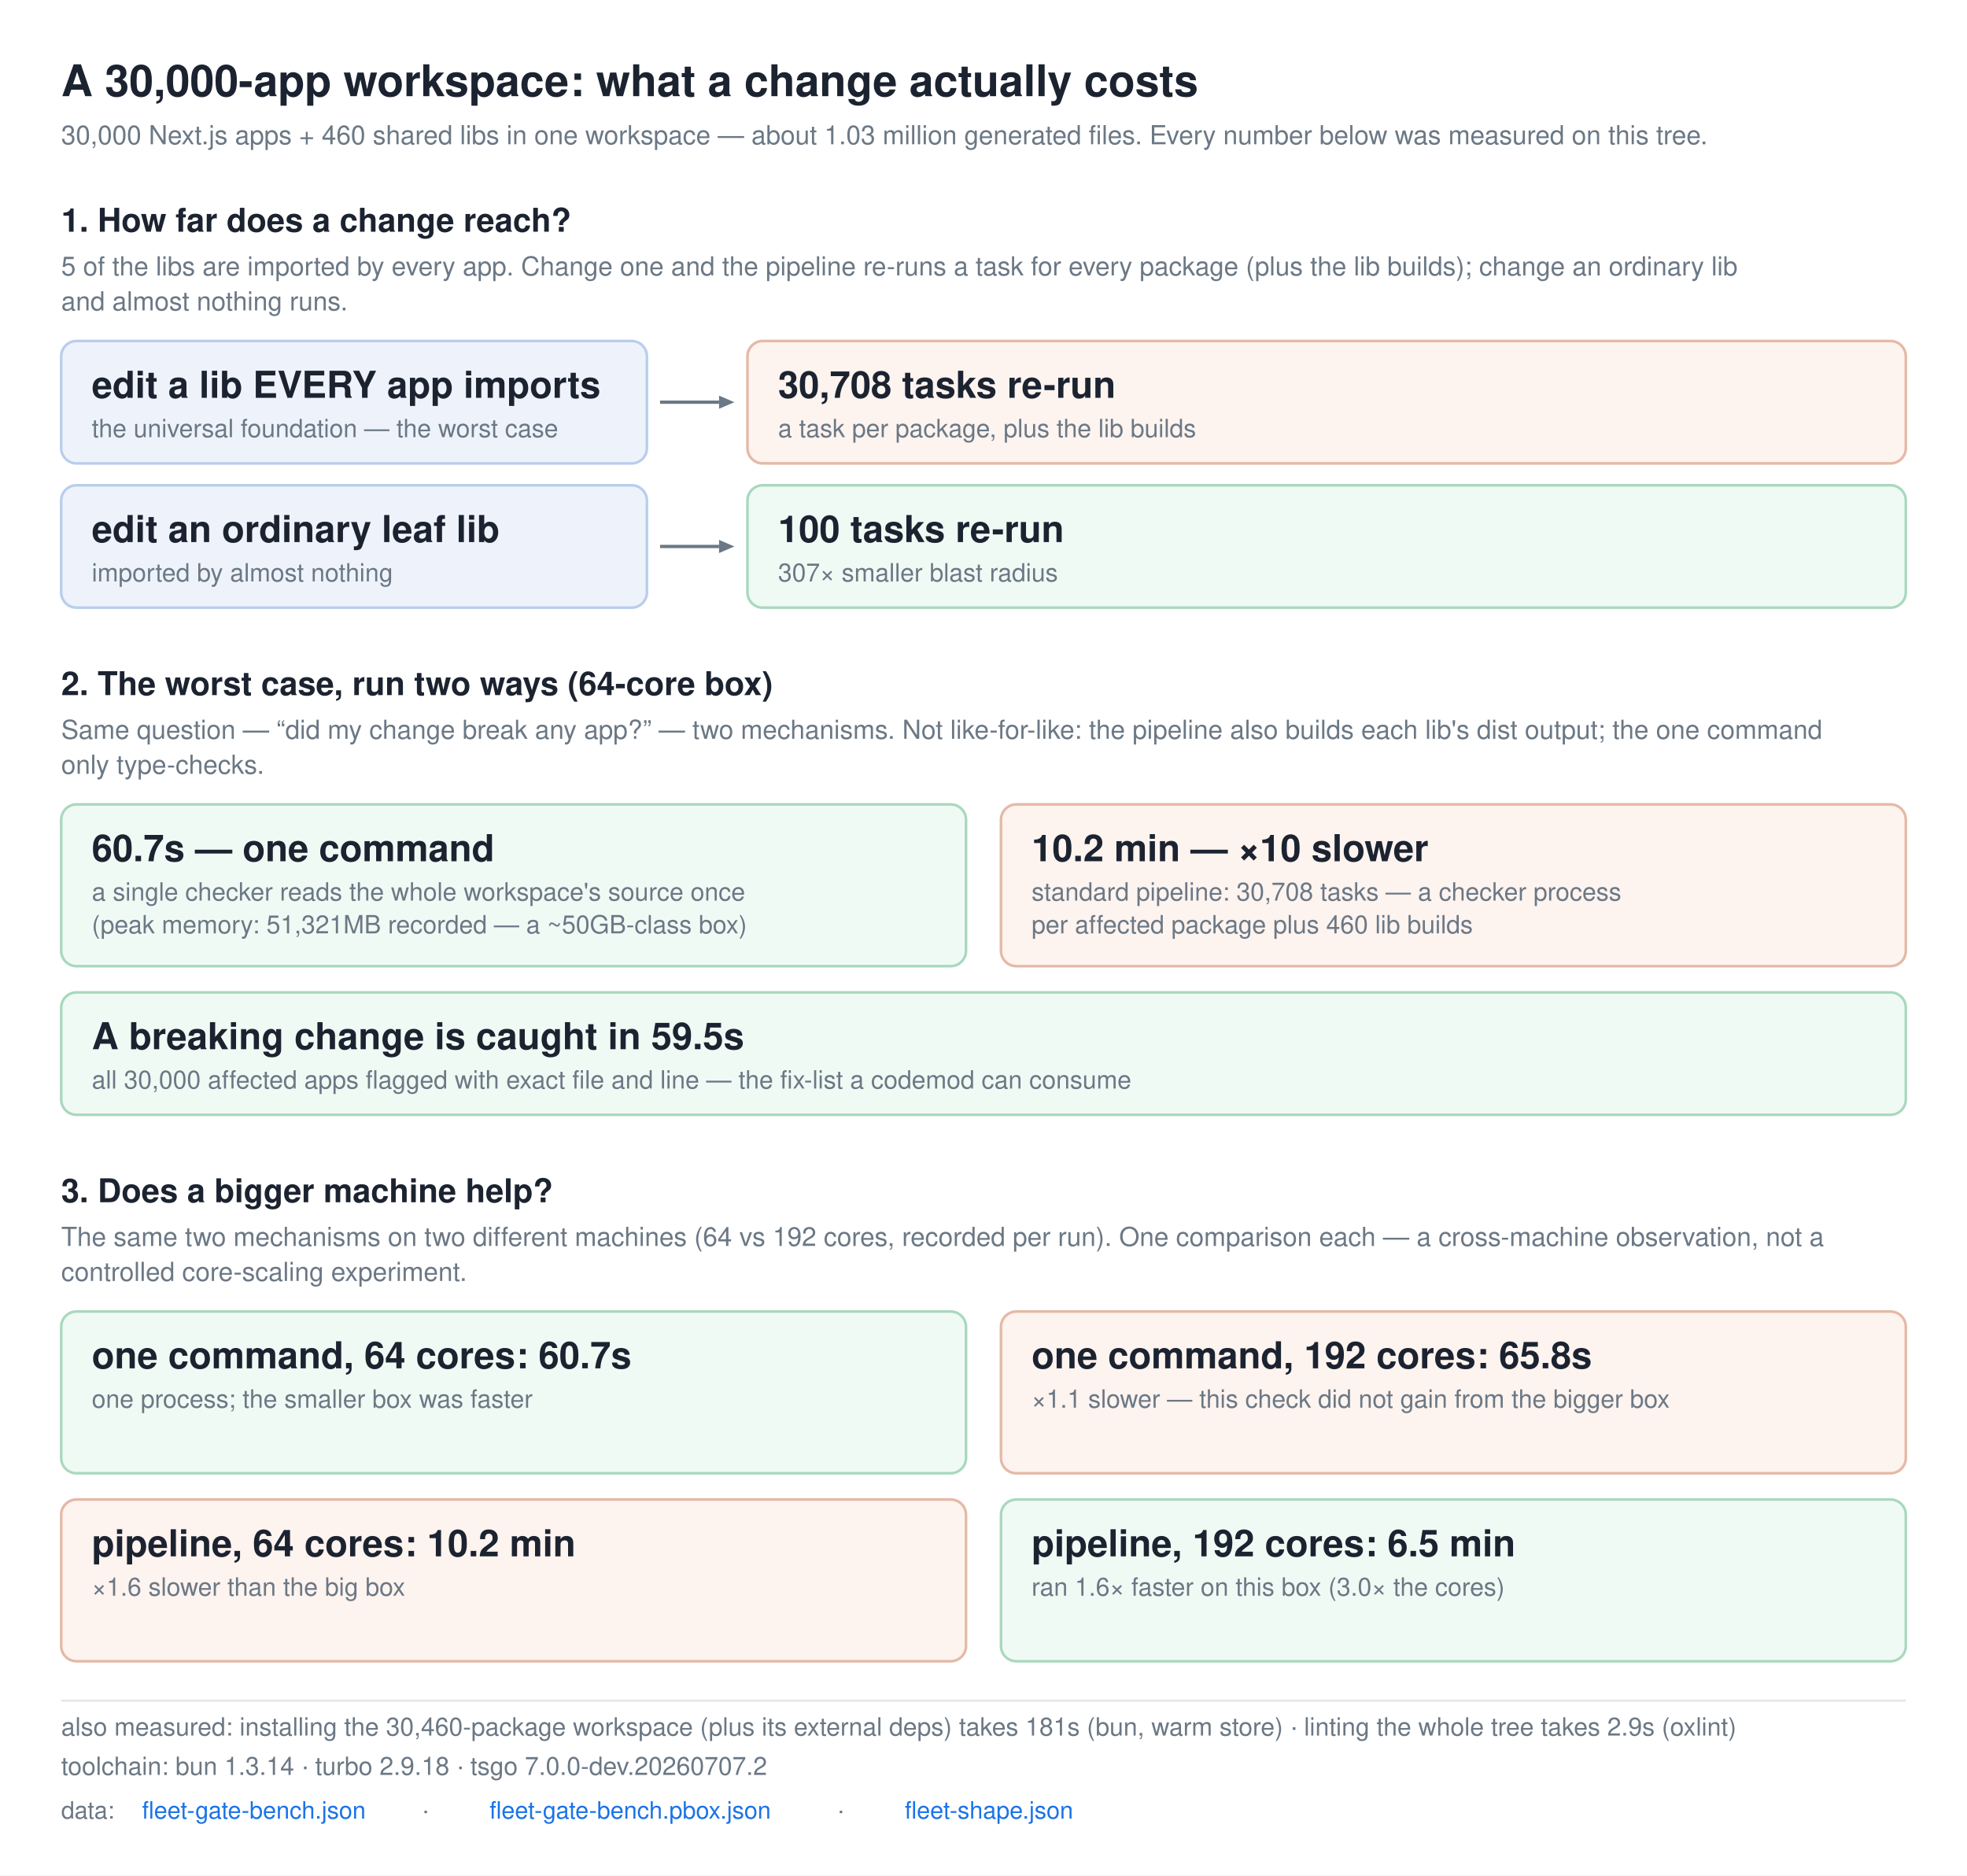
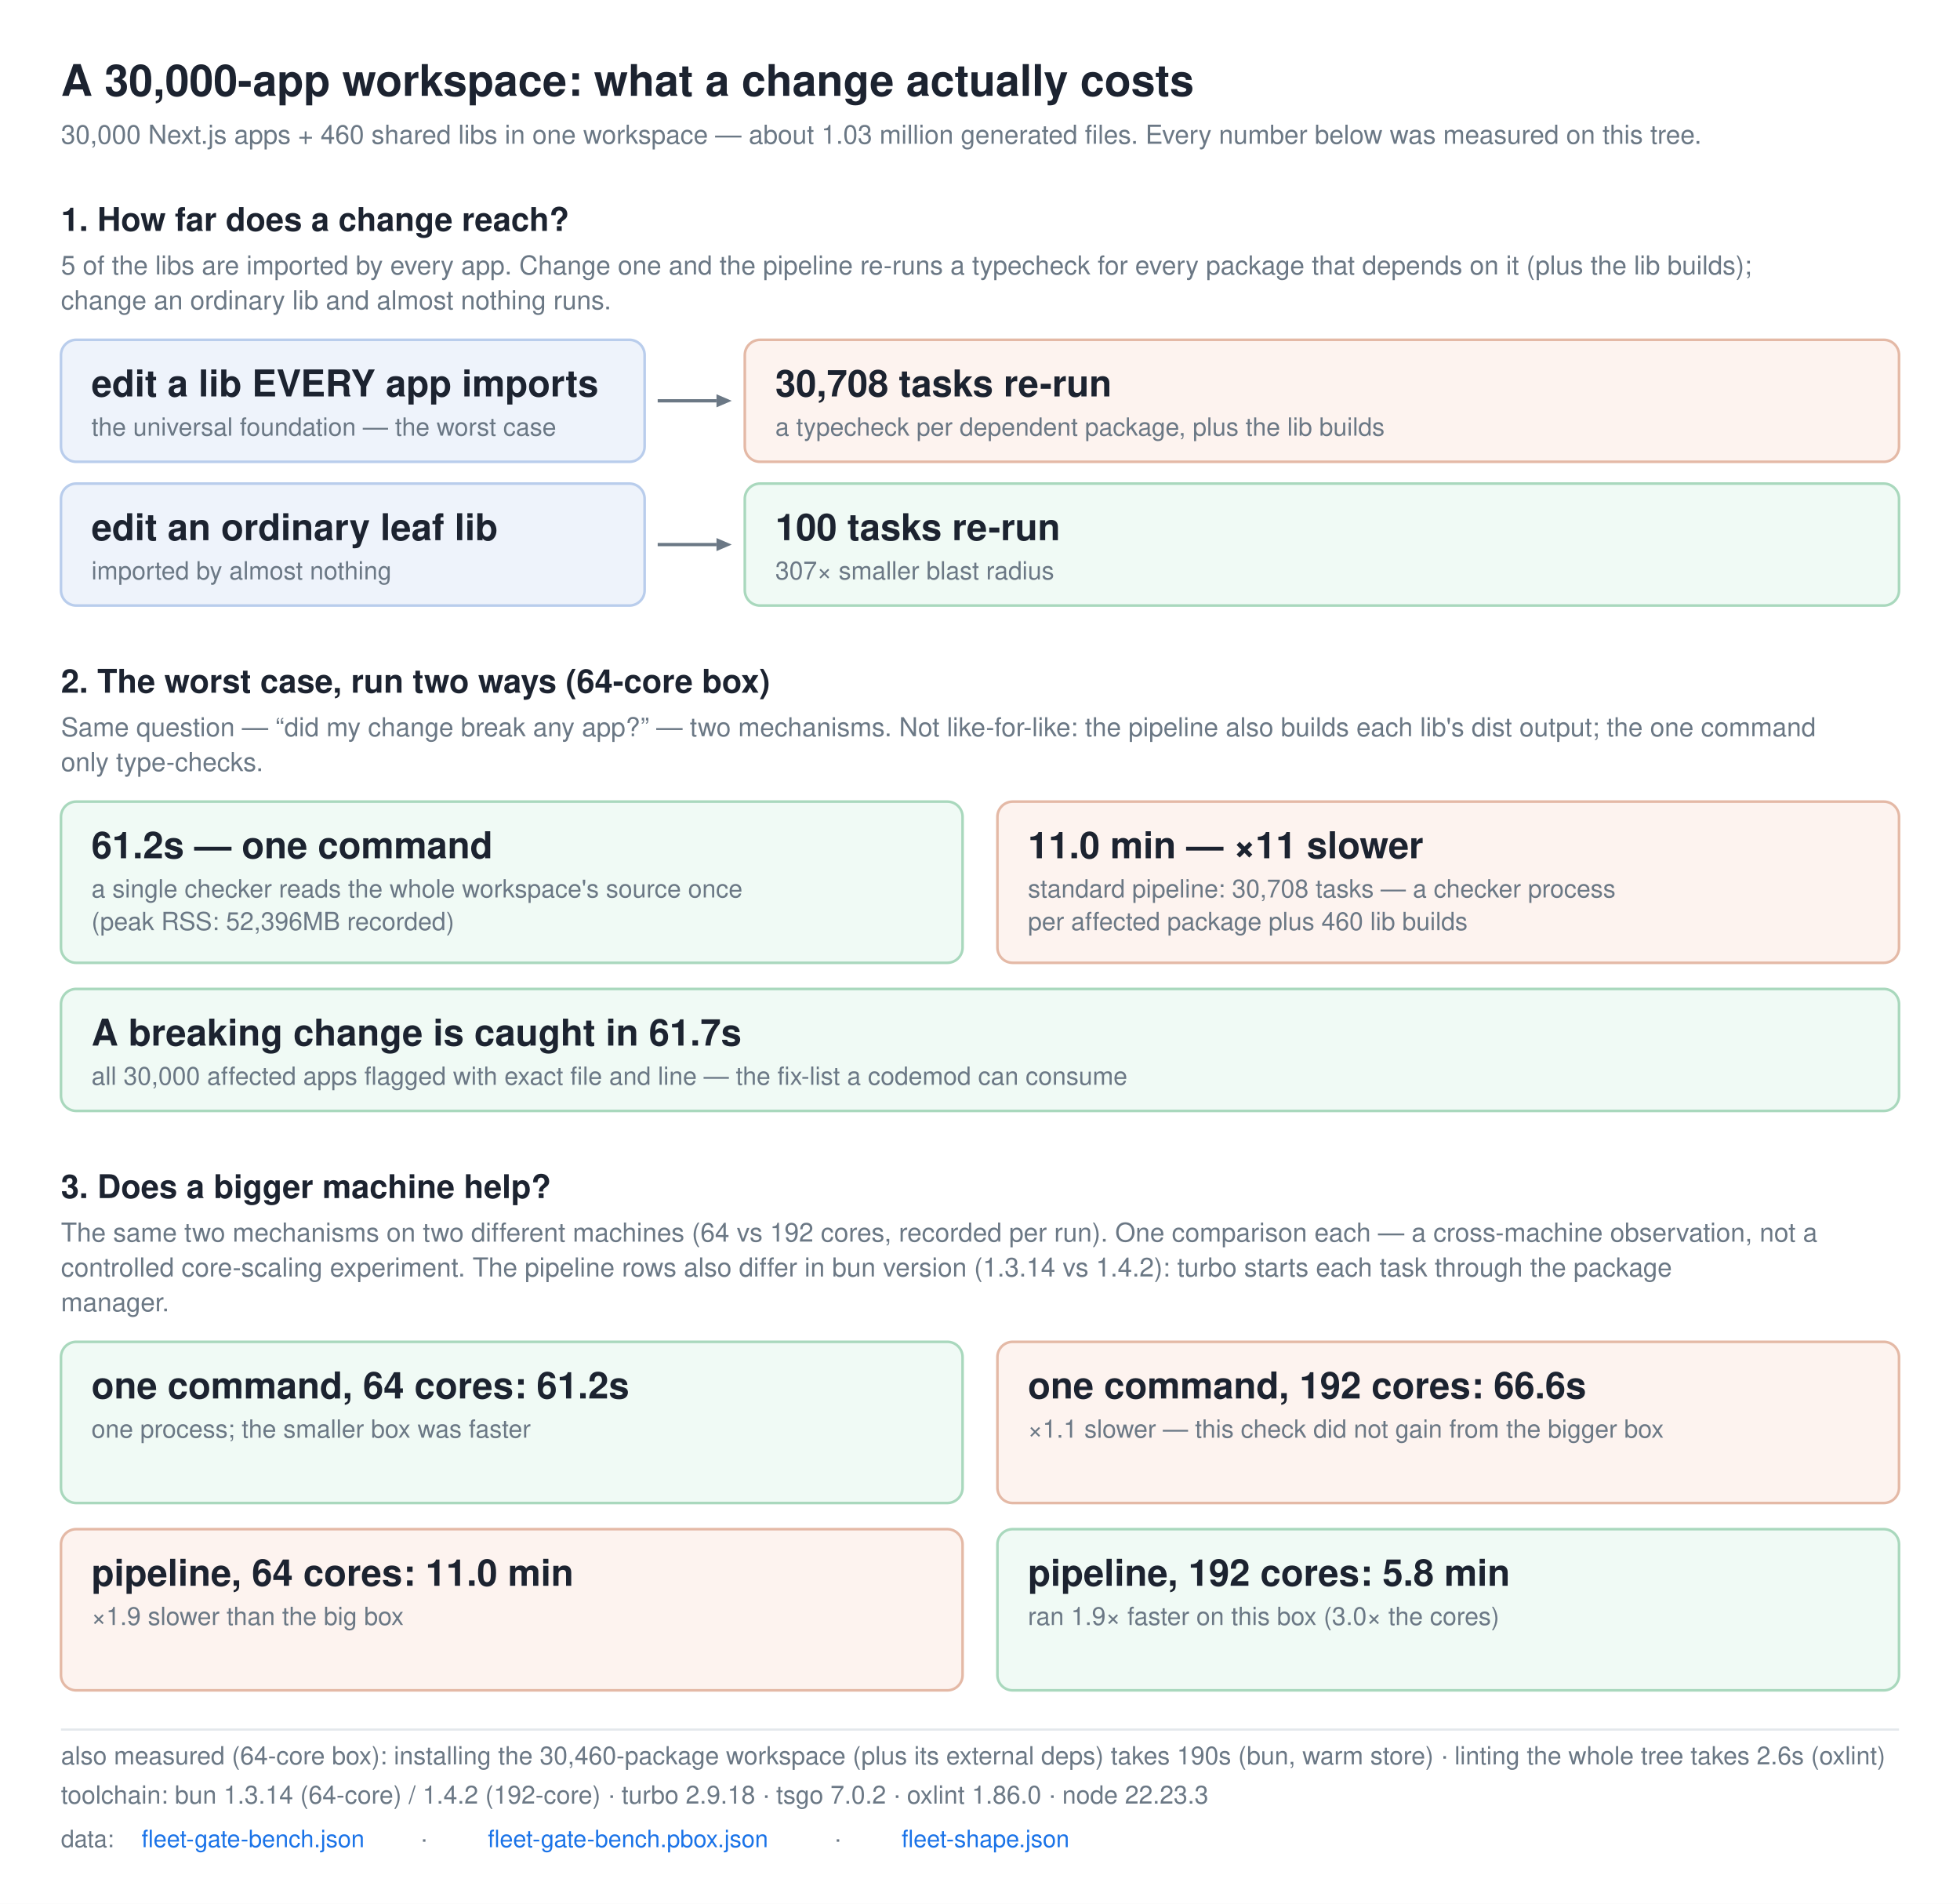
- <svg xmlns="http://www.w3.org/2000/svg" width="900" height="858" viewBox="0 0 900 858" role="img" aria-label="What a change costs in a 30,000-app workspace: a universal-lib edit re-runs 30,708 tasks against 100 for a leaf edit; the worst case runs as one 60.7s whole-program check or a 10.2 min pipeline; and the bigger machine helps only the pipeline." font-family="system-ui,-apple-system,Segoe UI,Helvetica,Arial,sans-serif">
+ <svg xmlns="http://www.w3.org/2000/svg" width="900" height="874" viewBox="0 0 900 874" role="img" aria-label="What a change costs in a 30,000-app workspace: a universal-lib edit re-runs 30,708 tasks against 100 for a leaf edit; the worst case runs as one 61.2s whole-program check or a 11.0 min pipeline; and in a cross-machine observation only the pipeline ran faster on the 192-core box." font-family="system-ui,-apple-system,Segoe UI,Helvetica,Arial,sans-serif">
  <style>@media (prefers-color-scheme: dark){
rect[fill="#ffffff"]{fill:#0d1117}
text[fill="#1c2330"]{fill:#e2e7ec}
text[fill="#6b7885"]{fill:#9aa6b1}
text[fill="#1a73e8"]{fill:#6ba3f5}
line[stroke="#e4e8ec"]{stroke:#2b333c}
rect[stroke="#e4e8ec"]{stroke:#39424c}
rect[fill="#e4e8ec"]{fill:#2b333c}
line[stroke="#6b7885"],path[stroke="#6b7885"],polyline[stroke="#6b7885"]{stroke:#8b98a4}
path[fill="#6b7885"]{fill:#8b98a4}
rect[fill="#eef3fb"]{fill:#1f2f45}rect[stroke="#b9cdec"]{stroke:#3d5a85}
rect[fill="#f0faf5"]{fill:#173029}rect[stroke="#a9d8bd"]{stroke:#2e6b52}
rect[fill="#fdf3ef"]{fill:#331f18}rect[stroke="#e4b9a6"]{stroke:#7a4630}
rect[fill="#fbf6e9"]{fill:#c9a13b;fill-opacity:.14}rect[stroke="#eee3bb"]{stroke:#7a6224}
rect[fill="#e4b9a6"]{fill:#7a4630}
}</style>
-   <rect width="900" height="858" fill="#ffffff" />
+   <rect width="900" height="874" fill="#ffffff" />
  <text x="28" y="44" font-size="20" fill="#1c2330" font-weight="600">A 30,000-app workspace: what a change actually costs</text>
  <text x="28" y="66" font-size="12" fill="#6b7885">30,000 Next.js apps + 460 shared libs in one workspace — about 1.03 million generated files. Every number below was measured on this tree.</text>
  <text x="28" y="106" font-size="15" fill="#1c2330" font-weight="600">1. How far does a change reach?</text>
-   <text x="28" y="126" font-size="12" fill="#6b7885">5 of the libs are imported by every app. Change one and the pipeline re-runs a task for every package (plus the lib builds); change an ordinary lib</text>
-   <text x="28" y="142" font-size="12" fill="#6b7885">and almost nothing runs.</text>
+   <text x="28" y="126" font-size="12" fill="#6b7885">5 of the libs are imported by every app. Change one and the pipeline re-runs a typecheck for every package that depends on it (plus the lib builds);</text>
+   <text x="28" y="142" font-size="12" fill="#6b7885">change an ordinary lib and almost nothing runs.</text>
  <rect x="28" y="156" width="268" height="56" rx="7" fill="#eef3fb" stroke="#b9cdec" stroke-width="1.2" />
  <text x="42" y="182" font-size="17" fill="#1c2330" font-weight="700">edit a lib EVERY app imports</text>
  <text x="42" y="200" font-size="11.5" fill="#6b7885">the universal foundation — the worst case</text>
  <line x1="302" y1="184" x2="329" y2="184" stroke="#6b7885" stroke-width="1.5" />
  <path d="M336 184L329 187L329 181z" fill="#6b7885" />
  <rect x="342" y="156" width="530" height="56" rx="7" fill="#fdf3ef" stroke="#e4b9a6" stroke-width="1.2" />
  <text x="356" y="182" font-size="17" fill="#1c2330" font-weight="700">30,708 tasks re-run</text>
-   <text x="356" y="200" font-size="11.5" fill="#6b7885">a task per package, plus the lib builds</text>
+   <text x="356" y="200" font-size="11.5" fill="#6b7885">a typecheck per dependent package, plus the lib builds</text>
  <rect x="28" y="222" width="268" height="56" rx="7" fill="#eef3fb" stroke="#b9cdec" stroke-width="1.2" />
  <text x="42" y="248" font-size="17" fill="#1c2330" font-weight="700">edit an ordinary leaf lib</text>
  <text x="42" y="266" font-size="11.5" fill="#6b7885">imported by almost nothing</text>
  <line x1="302" y1="250" x2="329" y2="250" stroke="#6b7885" stroke-width="1.5" />
  <path d="M336 250L329 253L329 247z" fill="#6b7885" />
  <rect x="342" y="222" width="530" height="56" rx="7" fill="#f0faf5" stroke="#a9d8bd" stroke-width="1.2" />
  <text x="356" y="248" font-size="17" fill="#1c2330" font-weight="700">100 tasks re-run</text>
  <text x="356" y="266" font-size="11.5" fill="#6b7885">307× smaller blast radius</text>
  <text x="28" y="318" font-size="15" fill="#1c2330" font-weight="600">2. The worst case, run two ways (64-core box)</text>
  <text x="28" y="338" font-size="12" fill="#6b7885">Same question — “did my change break any app?” — two mechanisms. Not like-for-like: the pipeline also builds each lib's dist output; the one command</text>
  <text x="28" y="354" font-size="12" fill="#6b7885">only type-checks.</text>
  <rect x="28" y="368" width="414" height="74" rx="7" fill="#f0faf5" stroke="#a9d8bd" stroke-width="1.2" />
-   <text x="42" y="394" font-size="17" fill="#1c2330" font-weight="700">60.7s — one command</text>
+   <text x="42" y="394" font-size="17" fill="#1c2330" font-weight="700">61.2s — one command</text>
  <text x="42" y="412" font-size="11.5" fill="#6b7885">a single checker reads the whole workspace's source once</text>
-   <text x="42" y="427" font-size="11.5" fill="#6b7885">(peak memory: 51,321MB recorded — a ~50GB-class box)</text>
+   <text x="42" y="427" font-size="11.5" fill="#6b7885">(peak RSS: 52,396MB recorded)</text>
  <rect x="458" y="368" width="414" height="74" rx="7" fill="#fdf3ef" stroke="#e4b9a6" stroke-width="1.2" />
-   <text x="472" y="394" font-size="17" fill="#1c2330" font-weight="700">10.2 min — ×10 slower</text>
+   <text x="472" y="394" font-size="17" fill="#1c2330" font-weight="700">11.0 min — ×11 slower</text>
  <text x="472" y="412" font-size="11.5" fill="#6b7885">standard pipeline: 30,708 tasks — a checker process</text>
  <text x="472" y="427" font-size="11.5" fill="#6b7885">per affected package plus 460 lib builds</text>
  <rect x="28" y="454" width="844" height="56" rx="7" fill="#f0faf5" stroke="#a9d8bd" stroke-width="1.2" />
-   <text x="42" y="480" font-size="17" fill="#1c2330" font-weight="700">A breaking change is caught in 59.5s</text>
+   <text x="42" y="480" font-size="17" fill="#1c2330" font-weight="700">A breaking change is caught in 61.7s</text>
  <text x="42" y="498" font-size="11.5" fill="#6b7885">all 30,000 affected apps flagged with exact file and line — the fix-list a codemod can consume</text>
  <text x="28" y="550" font-size="15" fill="#1c2330" font-weight="600">3. Does a bigger machine help?</text>
  <text x="28" y="570" font-size="12" fill="#6b7885">The same two mechanisms on two different machines (64 vs 192 cores, recorded per run). One comparison each — a cross-machine observation, not a</text>
-   <text x="28" y="586" font-size="12" fill="#6b7885">controlled core-scaling experiment.</text>
-   <rect x="28" y="600" width="414" height="74" rx="7" fill="#f0faf5" stroke="#a9d8bd" stroke-width="1.2" />
-   <text x="42" y="626" font-size="17" fill="#1c2330" font-weight="700">one command, 64 cores: 60.7s</text>
-   <text x="42" y="644" font-size="11.5" fill="#6b7885">one process; the smaller box was faster</text>
-   <rect x="458" y="600" width="414" height="74" rx="7" fill="#fdf3ef" stroke="#e4b9a6" stroke-width="1.2" />
-   <text x="472" y="626" font-size="17" fill="#1c2330" font-weight="700">one command, 192 cores: 65.8s</text>
-   <text x="472" y="644" font-size="11.5" fill="#6b7885">×1.1 slower — this check did not gain from the bigger box</text>
-   <rect x="28" y="686" width="414" height="74" rx="7" fill="#fdf3ef" stroke="#e4b9a6" stroke-width="1.2" />
-   <text x="42" y="712" font-size="17" fill="#1c2330" font-weight="700">pipeline, 64 cores: 10.2 min</text>
-   <text x="42" y="730" font-size="11.5" fill="#6b7885">×1.6 slower than the big box</text>
-   <rect x="458" y="686" width="414" height="74" rx="7" fill="#f0faf5" stroke="#a9d8bd" stroke-width="1.2" />
-   <text x="472" y="712" font-size="17" fill="#1c2330" font-weight="700">pipeline, 192 cores: 6.5 min</text>
-   <text x="472" y="730" font-size="11.5" fill="#6b7885">ran 1.6× faster on this box (3.0× the cores)</text>
-   <line x1="28" y1="778" x2="872" y2="778" stroke="#e4e8ec" />
-   <text x="28" y="794" font-size="11.5" fill="#6b7885">also measured: installing the 30,460-package workspace (plus its external deps) takes 181s (bun, warm store) · linting the whole tree takes 2.9s (oxlint)</text>
-   <text x="28" y="812" font-size="11.5" fill="#6b7885">toolchain: bun 1.3.14 · turbo 2.9.18 · tsgo 7.0.0-dev.20260707.2</text>
-   <text x="28" y="832" font-size="11" fill="#6b7885">data: </text>
+   <text x="28" y="586" font-size="12" fill="#6b7885">controlled core-scaling experiment. The pipeline rows also differ in bun version (1.3.14 vs 1.4.2): turbo starts each task through the package</text>
+   <text x="28" y="602" font-size="12" fill="#6b7885">manager.</text>
+   <rect x="28" y="616" width="414" height="74" rx="7" fill="#f0faf5" stroke="#a9d8bd" stroke-width="1.2" />
+   <text x="42" y="642" font-size="17" fill="#1c2330" font-weight="700">one command, 64 cores: 61.2s</text>
+   <text x="42" y="660" font-size="11.5" fill="#6b7885">one process; the smaller box was faster</text>
+   <rect x="458" y="616" width="414" height="74" rx="7" fill="#fdf3ef" stroke="#e4b9a6" stroke-width="1.2" />
+   <text x="472" y="642" font-size="17" fill="#1c2330" font-weight="700">one command, 192 cores: 66.6s</text>
+   <text x="472" y="660" font-size="11.5" fill="#6b7885">×1.1 slower — this check did not gain from the bigger box</text>
+   <rect x="28" y="702" width="414" height="74" rx="7" fill="#fdf3ef" stroke="#e4b9a6" stroke-width="1.2" />
+   <text x="42" y="728" font-size="17" fill="#1c2330" font-weight="700">pipeline, 64 cores: 11.0 min</text>
+   <text x="42" y="746" font-size="11.5" fill="#6b7885">×1.9 slower than the big box</text>
+   <rect x="458" y="702" width="414" height="74" rx="7" fill="#f0faf5" stroke="#a9d8bd" stroke-width="1.2" />
+   <text x="472" y="728" font-size="17" fill="#1c2330" font-weight="700">pipeline, 192 cores: 5.8 min</text>
+   <text x="472" y="746" font-size="11.5" fill="#6b7885">ran 1.9× faster on this box (3.0× the cores)</text>
+   <line x1="28" y1="794" x2="872" y2="794" stroke="#e4e8ec" />
+   <text x="28" y="810" font-size="11.5" fill="#6b7885">also measured (64-core box): installing the 30,460-package workspace (plus its external deps) takes 190s (bun, warm store) · linting the whole tree takes 2.6s (oxlint)</text>
+   <text x="28" y="828" font-size="11.5" fill="#6b7885">toolchain: bun 1.3.14 (64-core) / 1.4.2 (192-core) · turbo 2.9.18 · tsgo 7.0.2 · oxlint 1.86.0 · node 22.23.3</text>
+   <text x="28" y="848" font-size="11" fill="#6b7885">data: </text>
  <a href="../fleet-gate-bench.json">
-     <text x="65" y="832" font-size="11" fill="#1a73e8">fleet-gate-bench.json</text>
+     <text x="65" y="848" font-size="11" fill="#1a73e8">fleet-gate-bench.json</text>
  </a>
-   <text x="193" y="832" font-size="11" fill="#6b7885">  ·  </text>
+   <text x="193" y="848" font-size="11" fill="#6b7885">  ·  </text>
  <a href="../fleet-gate-bench.pbox.json">
-     <text x="224" y="832" font-size="11" fill="#1a73e8">fleet-gate-bench.pbox.json</text>
+     <text x="224" y="848" font-size="11" fill="#1a73e8">fleet-gate-bench.pbox.json</text>
  </a>
-   <text x="383" y="832" font-size="11" fill="#6b7885">  ·  </text>
+   <text x="383" y="848" font-size="11" fill="#6b7885">  ·  </text>
  <a href="../fleet-shape.json">
-     <text x="414" y="832" font-size="11" fill="#1a73e8">fleet-shape.json</text>
+     <text x="414" y="848" font-size="11" fill="#1a73e8">fleet-shape.json</text>
  </a>
</svg>
